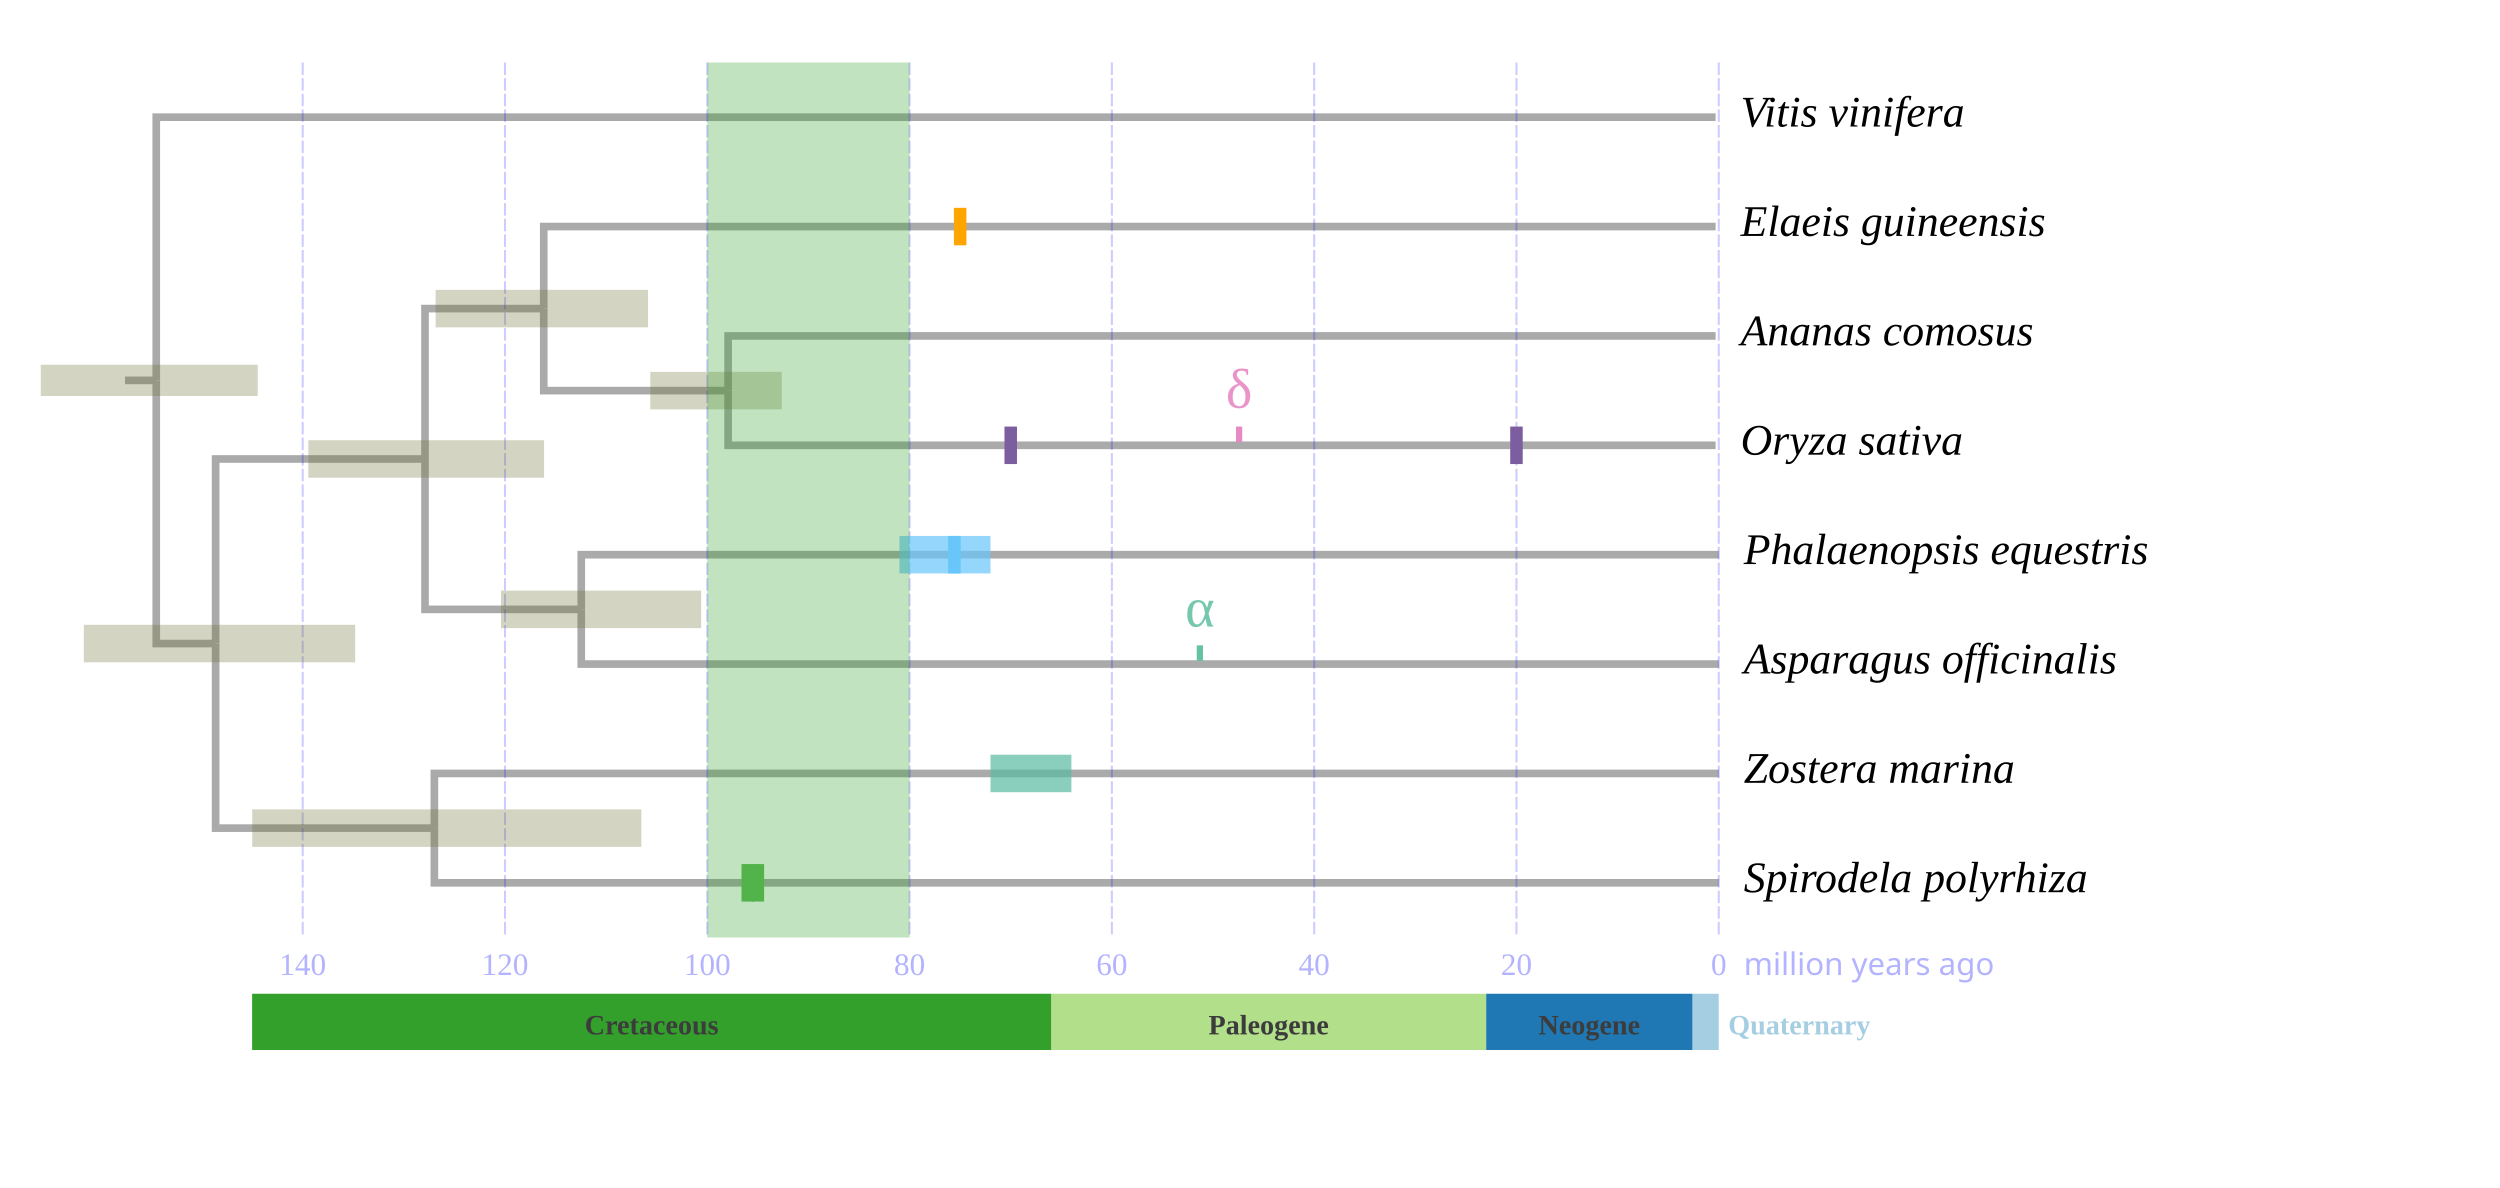
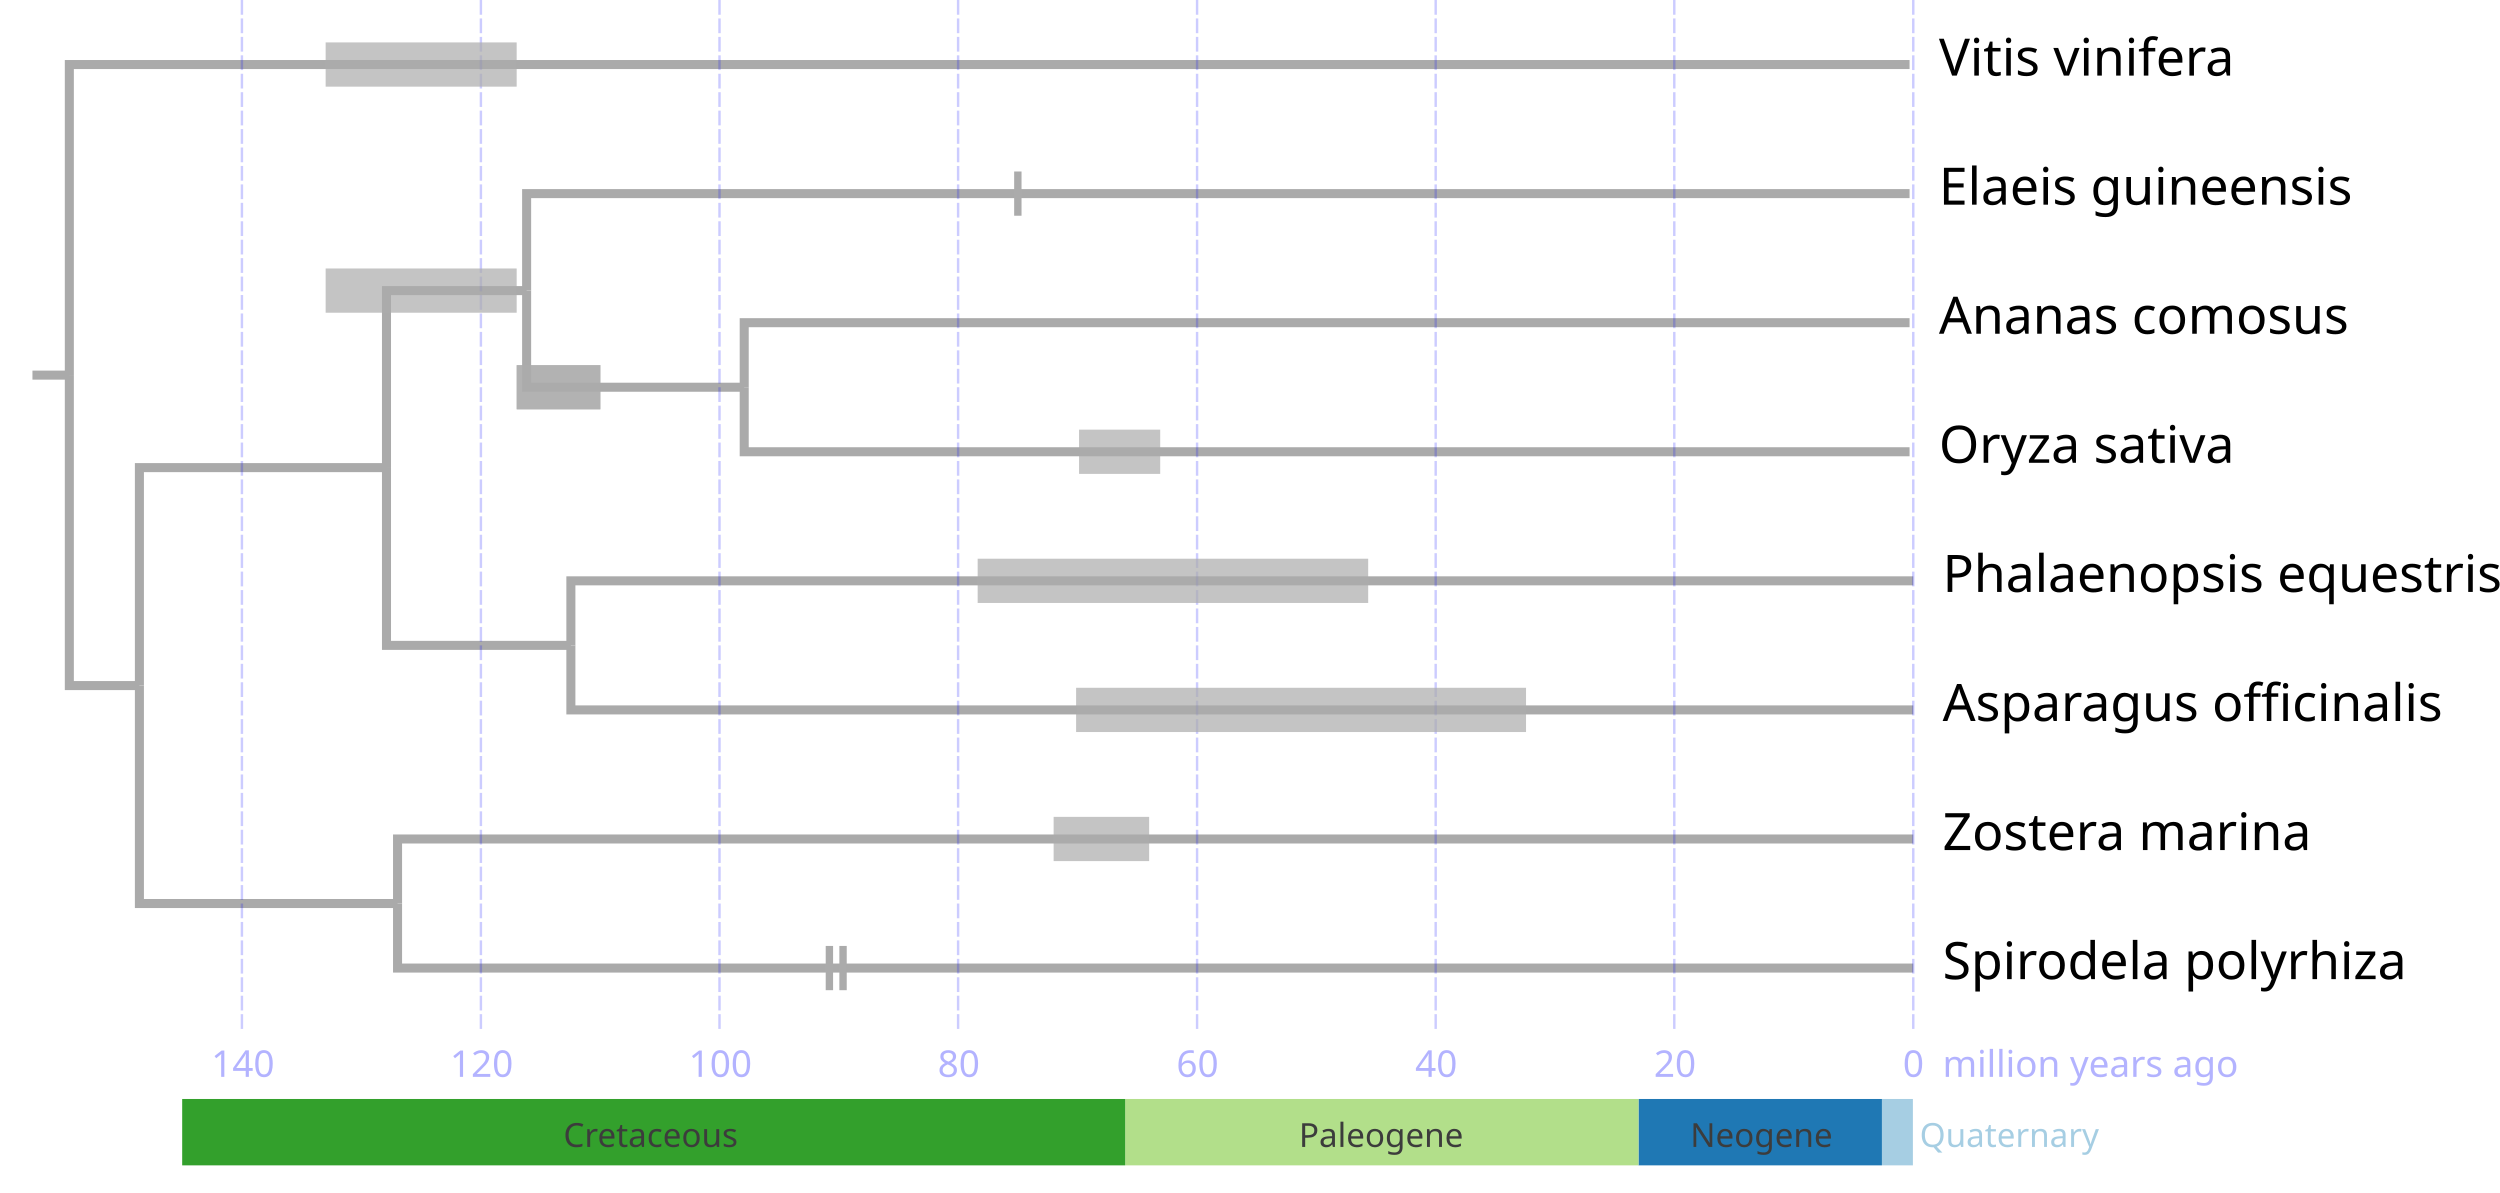
- <svg xmlns="http://www.w3.org/2000/svg" width="800" height="380">
+ <svg xmlns="http://www.w3.org/2000/svg" version="1.1" id="Layer_1" x="0px" y="0px" viewBox="0 0 677.9 323.3" style="enable-background:new 0 0 677.9 323.3;" xml:space="preserve">
+   <style type="text/css">
+ 	.st0{fill:none;stroke:#AAAAAA;stroke-width:2.45;}
+ 	.st1{fill:none;stroke:#0000FF;stroke-width:0.66;stroke-opacity:0.2;stroke-dasharray:4,1;}
+ 	.st2{opacity:0.3;fill:#0000FF;enable-background:new    ;}
+ 	.st3{font-family:'ArialMT';}
+ 	.st4{font-size:10px;}
+ 	.st5{font-family:'Arial-ItalicMT';}
+ 	.st6{font-size:14px;}
+ 	.st7{fill:none;stroke:#ABABAB;stroke-width:2;}
+ 	.st8{fill:#ABABAB;fill-opacity:0.7;}
+ 	.st9{fill:#A6CEE3;}
+ 	.st10{fill:#1F78B4;}
+ 	.st11{fill:#B2DF8A;}
+ 	.st12{fill:#33A02C;}
+ 	.st13{font-family:'Arial-BoldMT';}
+ 	.st14{font-size:9px;}
+ 	.st15{fill:#3C3C3C;}
+ </style>
  <g transform="translate(50, 20)">
-     <path class="link" d="M89,245 89,262.5 500,262.5" fill="none" stroke="#aaa" stroke-width="2.45px" />
-     <path class="link" d="M89,245 89,227.5 500,227.5" fill="none" stroke="#aaa" stroke-width="2.45px" />
-     <path class="link" d="M136,175 136,192.5 500,192.5" fill="none" stroke="#aaaaaa" stroke-width="2.45px" />
-     <path class="link" d="M136,175 136,157.5 500,157.5" fill="none" stroke="#aaa" stroke-width="2.45px" />
-     <path class="link" d="M183,105 183,122.5 499,122.5" fill="none" stroke="#aaaaaa" stroke-width="2.45px" />
-     <path class="link" d="M183,105 183,87.5 499,87.5" fill="none" stroke="#aaaaaa" stroke-width="2.45px" />
-     <path class="link" d="M124,78.75 124,105 183,105" fill="none" stroke="#aaa" stroke-width="2.45px" />
-     <path class="link" d="M124,78.75 124,52.5 499,52.5" fill="none" stroke="#aaa" stroke-width="2.45px" />
-     <path class="link" d="M86,126.875 86,175 136,175" fill="none" stroke="#aaa" stroke-width="2.45px" />
-     <path class="link" d="M86,126.875 86,78.75 124,78.75" fill="none" stroke="#aaa" stroke-width="2.45px" />
-     <path class="link" d="M19,185.938 19,245 89,245" fill="none" stroke="#aaa" stroke-width="2.45px" />
-     <path class="link" d="M19,185.938 19,126.875 86,126.875" fill="none" stroke="#aaa" stroke-width="2.45px" />
-     <path class="link" d="M0,101.719 0,185.938 19,185.938" fill="none" stroke="#aaa" stroke-width="2.45px" />
-     <path class="link" d="M0,101.719 0,17.5 499,17.5" fill="none" stroke="#aaa" stroke-width="2.45px" />
-     <line class="rule-line" y1="0" y2="280" x1="500" x2="500" stroke-dasharray="4 1" stroke-width="0.66" stroke-opacity="0.2" stroke="blue" />
-     <line class="rule-line" y1="0" y2="280" x1="435.266" x2="435.266" stroke-dasharray="4 1" stroke-width="0.66" stroke-opacity="0.2" stroke="blue" />
-     <line class="rule-line" y1="0" y2="280" x1="370.532" x2="370.532" stroke-dasharray="4 1" stroke-width="0.66" stroke-opacity="0.2" stroke="blue" />
-     <line class="rule-line" y1="0" y2="280" x1="305.798" x2="305.798" stroke-dasharray="4 1" stroke-width="0.66" stroke-opacity="0.2" stroke="blue" />
-     <line class="rule-line" y1="0" y2="280" x1="241.064" x2="241.064" stroke-dasharray="4 1" stroke-width="0.66" stroke-opacity="0.2" stroke="blue" />
-     <line class="rule-line" y1="0" y2="280" x1="176.33" x2="176.33" stroke-dasharray="4 1" stroke-width="0.66" stroke-opacity="0.2" stroke="blue" />
-     <line class="rule-line" y1="0" y2="280" x1="111.596" x2="111.596" stroke-dasharray="4 1" stroke-width="0.66" stroke-opacity="0.2" stroke="blue" />
-     <line class="rule-line" y1="0" y2="280" x1="46.862" x2="46.862" stroke-dasharray="4 1" stroke-width="0.66" stroke-opacity="0.2" stroke="blue" />
-     <text class="rule" x="500" y="295" dy="-3" text-anchor="middle" font-size="10px" fill="blue" opacity="0.3">0</text>
-     <text class="rule" x="435.266" y="295" dy="-3" text-anchor="middle" font-size="10px" fill="blue" opacity="0.3">20</text>
-     <text class="rule" x="370.532" y="295" dy="-3" text-anchor="middle" font-size="10px" fill="blue" opacity="0.3">40</text>
-     <text class="rule" x="305.798" y="295" dy="-3" text-anchor="middle" font-size="10px" fill="blue" opacity="0.3">60</text>
-     <text class="rule" x="241.064" y="295" dy="-3" text-anchor="middle" font-size="10px" fill="blue" opacity="0.3">80</text>
-     <text class="rule" x="176.33" y="295" dy="-3" text-anchor="middle" font-size="10px" fill="blue" opacity="0.3">100</text>
-     <text class="rule" x="111.596" y="295" dy="-3" text-anchor="middle" font-size="10px" fill="blue" opacity="0.3">120</text>
-     <text class="rule" x="46.862" y="295" dy="-3" text-anchor="middle" font-size="10px" fill="blue" opacity="0.3">140</text>
-     <g class="legend">
-       <text x="508" y="292" text-anchor="start" font-size="10px" font-family="calibri" fill="blue" opacity="0.3">million years ago</text>
+     <path class="st0" d="M57.8,225v17.5h411" />
+     <path class="st0" d="M57.8,225v-17.5h411" />
+     <path class="st0" d="M104.8,155v17.5h364" />
+     <path class="st0" d="M104.8,155v-17.5h364" />
+     <path class="st0" d="M151.8,85v17.5h316" />
+     <path class="st0" d="M151.8,85V67.5h316" />
+     <path class="st0" d="M92.8,58.8V85h59" />
+     <path class="st0" d="M92.8,58.8V32.5h375" />
+     <path class="st0" d="M54.8,106.9V155h50" />
+     <path class="st0" d="M54.8,106.9V58.8h38" />
+     <path class="st0" d="M-12.2,165.9V225h70" />
+     <path class="st0" d="M-12.2,165.9v-59.1h67" />
+     <path class="st0" d="M-31.2,81.7v84.2h19" />
+     <path class="st0" d="M-31.2,81.7V-2.5h499" />
+     <line class="st1" x1="468.8" y1="-20" x2="468.8" y2="260" />
+     <line class="st1" x1="404" y1="-20" x2="404" y2="260" />
+     <line class="st1" x1="339.3" y1="-20" x2="339.3" y2="260" />
+     <line class="st1" x1="274.6" y1="-20" x2="274.6" y2="260" />
+     <line class="st1" x1="209.8" y1="-20" x2="209.8" y2="260" />
+     <line class="st1" x1="145.1" y1="-20" x2="145.1" y2="260" />
+     <line class="st1" x1="80.4" y1="-20" x2="80.4" y2="260" />
+     <line class="st1" x1="15.6" y1="-20" x2="15.6" y2="260" />
+     <text transform="matrix(1 0 0 1 465.984 272)" class="st2 st3 st4">0</text>
+     <text transform="matrix(1 0 0 1 398.4692 272)" class="st2 st3 st4">20</text>
+     <text transform="matrix(1 0 0 1 333.7353 272)" class="st2 st3 st4">40</text>
+     <text transform="matrix(1 0 0 1 269.0013 272)" class="st2 st3 st4">60</text>
+     <text transform="matrix(1 0 0 1 204.2673 272)" class="st2 st3 st4">80</text>
+     <text transform="matrix(1 0 0 1 136.7526 272)" class="st2 st3 st4">100</text>
+     <text transform="matrix(1 0 0 1 72.0186 272)" class="st2 st3 st4">120</text>
+     <text transform="matrix(1 0 0 1 7.2847 272)" class="st2 st3 st4">140</text>
+     <g>
+       <text transform="matrix(1 0 0 1 476.7647 272)" class="st2 st3 st4">million years ago</text>
    </g>
-     <g class="hpd_rect" transform="translate(0,101.7188)">
-       <line stroke="#aaa" stroke-width="2.45" x1="0" y1="0" x2="-10" y2="0" />
-       <rect x="-36.955" y="-5" width="69.43" height="10" fill="#707038" fill-opacity="0.3" data-tippy-content="Divergence Time: &lt;font color='red'&gt;154.48&lt;/font&gt;&lt;br&gt;95%CI = [&lt;font color='#00DB00'&gt;142.90,&lt;/font&gt; &lt;font color='orange'&gt;164.35&lt;/font&gt;]" />
+     <g transform="translate(0,101.7188)">
+       <line class="st0" x1="-31.2" y1="-20" x2="-41.2" y2="-20" />
    </g>
-     <g class="hpd_rect" transform="translate(19,185.9375)">
-       <rect x="-42.18" y="-6" width="86.847" height="12" fill="#707038" fill-opacity="0.3" data-tippy-content="Divergence Time: &lt;font color='red'&gt;148.38 Mya&lt;/font&gt;&lt;br&gt;&lt;/font&gt;95%CI = [&lt;font color='#00DB00'&gt;134.81,&lt;/font&gt; &lt;font color='orange'&gt;161.64&lt;/font&gt;]" />
+     <g transform="translate(499,122.5)">
+       <text transform="matrix(1 0 0 1 -23.2353 -17)" class="st5 st6">Oryza sativa</text>
    </g>
-     <g class="hpd_rect" transform="translate(86,126.875)">
-       <rect x="-37.335" y="-6" width="75.438" height="12" fill="#707038" fill-opacity="0.3" data-tippy-content="Divergence Time: &lt;font color='red'&gt;127.80 Mya&lt;/font&gt;&lt;br&gt;&lt;/font&gt;95%CI = [&lt;font color='#00DB00'&gt;116.14,&lt;/font&gt; &lt;font color='orange'&gt;139.44&lt;/font&gt;]" />
+     <g transform="translate(499,87.5)">
+       <text transform="matrix(1 0 0 1 -23.2353 -17)" class="st5 st6">Ananas comosus</text>
    </g>
-     <g class="hpd_rect" transform="translate(124,78.75)">
-       <rect x="-34.598" y="-6" width="67.971" height="12" fill="#707038" fill-opacity="0.3" data-tippy-content="Divergence Time: &lt;font color='red'&gt;115.94 Mya&lt;/font&gt;&lt;br&gt;&lt;/font&gt;95%CI = [&lt;font color='#00DB00'&gt;105.86,&lt;/font&gt; &lt;font color='orange'&gt;126.86&lt;/font&gt;]" />
+     <g transform="translate(499,52.5)">
+       <text transform="matrix(1 0 0 1 -23.2353 -17)" class="st5 st6">Elaeis guineensis</text>
    </g>
-     <g class="hpd_rect" transform="translate(183,105)">
-       <rect x="-24.909" y="-6" width="42.074" height="12" fill="#707038" fill-opacity="0.3" data-tippy-content="Divergence Time: &lt;font color='red'&gt;97.69 Mya&lt;/font&gt;&lt;br&gt;&lt;/font&gt;95%CI = [&lt;font color='#00DB00'&gt;92.64,&lt;/font&gt; &lt;font color='orange'&gt;105.63&lt;/font&gt;]" />
+     <g transform="translate(500,192.5)">
+       <text transform="matrix(1 0 0 1 -23.2353 -17)" class="st5 st6">Asparagus officinalis</text>
    </g>
-     <g class="leaf node" transform="translate(499,122.5)">
-       <text class="my-text" dx="8" dy="3" text-anchor="start" font-size="14px" fill="black" font-style="italic" data-tippy-content="&lt;font color='#00DB00'&gt;Oryza_sativa&lt;/font&gt;: &lt;font color='orange'&gt;97.69 Mya&lt;/font&gt;">Oryza sativa</text>
+     <g transform="translate(500,157.5)">
+       <text transform="matrix(1 0 0 1 -23.2353 -17)" class="st5 st6">Phalaenopsis equestris</text>
    </g>
-     <g class="leaf node" transform="translate(499,87.5)">
-       <text class="my-text" dx="8" dy="3" text-anchor="start" font-size="14px" fill="black" font-style="italic" data-tippy-content="&lt;font color='#00DB00'&gt;Ananas_comosus&lt;/font&gt;: &lt;font color='orange'&gt;97.69 Mya&lt;/font&gt;">Ananas comosus</text>
+     <g transform="translate(500,262.5)">
+       <text transform="matrix(1 0 0 1 -23.2353 -17)" class="st5 st6">Spirodela polyrhiza</text>
    </g>
-     <g class="leaf node" transform="translate(499,52.5)">
-       <text class="my-text" dx="8" dy="3" text-anchor="start" font-size="14px" fill="black" font-style="italic" data-tippy-content="&lt;font color='#00DB00'&gt;Elaeis_guineensis&lt;/font&gt;: &lt;font color='orange'&gt;115.94 Mya&lt;/font&gt;">Elaeis guineensis</text>
+     <g transform="translate(500,227.5)">
+       <text transform="matrix(1 0 0 1 -23.2353 -17)" class="st5 st6">Zostera marina</text>
    </g>
-     <g class="hpd_rect" transform="translate(136,175)">
-       <rect x="-25.702" y="-6" width="64.077" height="12" fill="#707038" fill-opacity="0.3" data-tippy-content="Divergence Time: &lt;font color='red'&gt;112.24 Mya&lt;/font&gt;&lt;br&gt;&lt;/font&gt;95%CI = [&lt;font color='#00DB00'&gt;100.60,&lt;/font&gt; &lt;font color='orange'&gt;120.40&lt;/font&gt;]" />
+     <g transform="translate(499,17.5)">
+       <text transform="matrix(1 0 0 1 -23.2353 -17)" class="st5 st6">Vitis vinifera</text>
    </g>
-     <g class="leaf node" transform="translate(500,192.5)">
-       <text class="my-text" dx="8" dy="3" text-anchor="start" font-size="14px" fill="black" font-style="italic" data-tippy-content="&lt;font color='#00DB00'&gt;Asparagus_officinalis&lt;/font&gt;: &lt;font color='orange'&gt;112.24 Mya&lt;/font&gt;">Asparagus officinalis</text>
+     <line class="st7" x1="226" y1="26.5" x2="226" y2="38.5" />
+     <rect x="242.6" y="96.5" class="st8" width="22" height="12" />
+     <rect x="90.1" y="79" class="st8" width="22.7" height="12" />
+     <rect x="215.1" y="131.5" class="st8" width="105.9" height="12" />
+     <rect x="235.7" y="201.5" class="st8" width="25.9" height="12" />
+     <line class="st7" x1="174.9" y1="236.5" x2="174.9" y2="248.5" />
+     <line class="st7" x1="178.6" y1="236.5" x2="178.6" y2="248.5" />
+     <rect x="241.8" y="166.5" class="st8" width="122" height="12" />
+     <rect x="90.1" y="79" class="st8" width="22.7" height="12" />
+     <rect x="38.3" y="52.8" class="st8" width="51.8" height="12" />
+     <rect x="38.3" y="-8.5" class="st8" width="51.8" height="12" />
+     <g>
+       <rect x="460.3" y="278" class="st9" width="8.4" height="18" />
    </g>
-     <g class="leaf node" transform="translate(500,157.5)">
-       <text class="my-text" dx="8" dy="3" text-anchor="start" font-size="14px" fill="black" font-style="italic" data-tippy-content="&lt;font color='#00DB00'&gt;Phalaenopsis_equestris&lt;/font&gt;: &lt;font color='orange'&gt;112.24 Mya&lt;/font&gt;">Phalaenopsis equestris</text>
+     <g>
+       <rect x="394.3" y="278" class="st10" width="66" height="18" />
    </g>
-     <g class="hpd_rect" transform="translate(89,245)">
-       <rect x="-58.282" y="-6" width="124.516" height="12" fill="#707038" fill-opacity="0.3" data-tippy-content="Divergence Time: &lt;font color='red'&gt;126.78 Mya&lt;/font&gt;&lt;br&gt;&lt;/font&gt;95%CI = [&lt;font color='#00DB00'&gt;106.52,&lt;/font&gt; &lt;font color='orange'&gt;144.99&lt;/font&gt;]" />
+     <g>
+       <rect x="255.1" y="278" class="st11" width="139.2" height="18" />
    </g>
-     <g class="leaf node" transform="translate(500,262.5)">
-       <text class="my-text" dx="8" dy="3" text-anchor="start" font-size="14px" fill="#000000" font-style="italic" data-tippy-content="&lt;font color='#00DB00'&gt;Spirodela_polyrhiza&lt;/font&gt;: &lt;font color='orange'&gt;126.78 Mya&lt;/font&gt;">Spirodela polyrhiza</text>
+     <g>
+       <rect x="-0.6" y="278" class="st12" width="255.7" height="18" />
    </g>
-     <g class="leaf node" transform="translate(500,227.5)">
-       <text class="my-text" dx="8" dy="3" text-anchor="start" font-size="14px" fill="black" font-style="italic" data-tippy-content="&lt;font color='#00DB00'&gt;Zostera_marina&lt;/font&gt;: &lt;font color='orange'&gt;126.78 Mya&lt;/font&gt;">Zostera marina</text>
-     </g>
-     <g class="leaf node" transform="translate(499,17.5)">
-       <text class="my-text" dx="8" dy="3" text-anchor="start" font-size="14px" fill="black" font-style="italic" data-tippy-content="&lt;font color='#00DB00'&gt;Vitis_vinifera&lt;/font&gt;: &lt;font color='orange'&gt;154.48 Mya&lt;/font&gt;">Vitis vinifera</text>
-     </g>
-     <line class="wgd_line" x1="257.248" x2="257.248" y1="46.5" y2="58.5" stroke-width="4" stroke="orange" fill-opacity="0.7" data-tippy-content="WGD in &lt;font color='red'&gt;&lt;i&gt;&lt;b&gt;Elaeis guineensis&lt;/b&gt;&lt;/i&gt;&lt;/font&gt;: &lt;br&gt;&lt;font color='#73BF00'&gt;75.00&lt;/font&gt; MYA" />
-     <line class="wgd_line" x1="435.266" x2="435.266" y1="116.5" y2="128.5" stroke-width="4" stroke="#7C5DA0" fill-opacity="0.7" data-tippy-content="WGD-1 in &lt;font color='red'&gt;&lt;i&gt;&lt;b&gt;Oryza_sativa&lt;/b&gt;&lt;/i&gt;&lt;/font&gt;: &lt;br&gt;&lt;font color='#73BF00'&gt;20.00&lt;/font&gt; MYA" />
-     <line class="wgd_line" x1="273.431" x2="273.431" y1="116.5" y2="128.5" stroke-width="4" stroke="#7C5DA0" fill-opacity="0.7" data-tippy-content="WGD-2 in &lt;font color='red'&gt;&lt;i&gt;&lt;b&gt;Oryza_sativa&lt;/b&gt;&lt;/i&gt;&lt;/font&gt;: &lt;br&gt;&lt;font color='#73BF00'&gt;70.00&lt;/font&gt; MYA" />
-     <line class="wgd_line" x1="255.403" x2="255.403" y1="151.5" y2="163.5" stroke-width="4" stroke="#68C7FB" fill-opacity="0.7" data-tippy-content="WGD-1 in &lt;font color='red'&gt;&lt;i&gt;&lt;b&gt;Phalaenopsis_equestris&lt;/b&gt;&lt;/i&gt;&lt;/font&gt;: &lt;br&gt;&lt;font color='#73BF00'&gt;75.57&lt;/font&gt; MYA" />
-     <rect class="wgd_rect" x="237.827" y="151.5" width="29.13" height="12" fill="#68C7FB" fill-opacity="0.7" data-tippy-content="WGD-2 in &lt;font color='red'&gt;&lt;i&gt;&lt;b&gt;Phalaenopsis_equestris&lt;/b&gt;&lt;/i&gt;&lt;/font&gt;: &lt;br&gt;&lt;font color='#73BF00'&gt;72.00&lt;/font&gt; - &lt;font color='orange'&gt;81.00&lt;/font&gt; MYA" />
-     <rect class="wgd_rect" x="266.958" y="221.5" width="25.894" height="12" fill="#59BBA2" fill-opacity="0.7" data-tippy-content="WGD in &lt;font color='red'&gt;&lt;i&gt;&lt;b&gt;Zostera_marina&lt;/b&gt;&lt;/i&gt;&lt;/font&gt;: &lt;br&gt;&lt;font color='#73BF00'&gt;64.00&lt;/font&gt; - &lt;font color='orange'&gt;72.00&lt;/font&gt; MYA" />
-     <line class="wgd_line" x1="192.514" x2="192.514" y1="256.5" y2="268.5" stroke-width="4" stroke="#60BB59" fill-opacity="0.7" data-tippy-content="WGD-1 in &lt;font color='red'&gt;&lt;i&gt;&lt;b&gt;Spirodela polyrhiza&lt;/b&gt;&lt;/i&gt;&lt;/font&gt;: &lt;br&gt;&lt;font color='#73BF00'&gt;95.00&lt;/font&gt; MYA" />
-     <line class="wgd_line" x1="189.277" x2="189.277" y1="256.5" y2="268.5" stroke-width="4" stroke="#60BB59" fill-opacity="0.7" data-tippy-content="WGD-2 in &lt;font color='red'&gt;&lt;i&gt;&lt;b&gt;Spirodela polyrhiza&lt;/b&gt;&lt;/i&gt;&lt;/font&gt;: &lt;br&gt;&lt;font color='#73BF00'&gt;96.00&lt;/font&gt; MYA" />
-     <g class="time_rect">
-       <rect x="491.585" y="298" width="8.415" height="18" data-tippy-content="&lt;font color='#4DFFFF'&gt;Quaternary&lt;/font&gt;: &lt;font color='orange'&gt;2.6&lt;/font&gt; &lt;b&gt;&amp;#8656&lt;/b&gt; &lt;font color='#00DB00'&gt;0&lt;/font&gt;" style="fill: rgb(166, 206, 227);" />
-     </g>
-     <g class="time_rect">
-       <rect x="425.556" y="298" width="66.029" height="18" data-tippy-content="&lt;font color='#4DFFFF'&gt;Neogene&lt;/font&gt;: &lt;font color='orange'&gt;23&lt;/font&gt; &lt;b&gt;&amp;#8656&lt;/b&gt; &lt;font color='#00DB00'&gt;2.6&lt;/font&gt;" style="fill: rgb(31, 120, 180);" />
-     </g>
-     <g class="time_rect">
-       <rect x="286.378" y="298" width="139.178" height="18" data-tippy-content="&lt;font color='#4DFFFF'&gt;Paleogene&lt;/font&gt;: &lt;font color='orange'&gt;66&lt;/font&gt; &lt;b&gt;&amp;#8656&lt;/b&gt; &lt;font color='#00DB00'&gt;23&lt;/font&gt;" style="fill: rgb(178, 223, 138);" />
-     </g>
-     <g class="time_rect">
-       <rect x="30.679" y="298" width="255.699" height="18" data-tippy-content="&lt;font color='#4DFFFF'&gt;Cretaceous&lt;/font&gt;: &lt;font color='orange'&gt;145&lt;/font&gt; &lt;b&gt;&amp;#8656&lt;/b&gt; &lt;font color='#00DB00'&gt;66&lt;/font&gt;" style="fill: rgb(51, 160, 44);" />
-     </g>
-     <text class="bar_label" x="525.792" y="311" text-anchor="middle" font-size="9px" font-weight="bold" fill="#a6cee3">Quaternary</text>
-     <text class="bar_label" x="458.57" y="311" text-anchor="middle" font-size="9px" font-weight="bold" fill="#3C3C3C">Neogene</text>
-     <text class="bar_label" x="355.967" y="311" text-anchor="middle" font-size="9px" font-weight="bold" fill="#3C3C3C">Paleogene</text>
-     <text class="bar_label" x="158.528" y="311" text-anchor="middle" font-size="9px" font-weight="bold" fill="#3C3C3C">Cretaceous</text>
-     <rect class="time_rect" x="176.33" y="0" width="64.734" height="280" data-tippy-content="&lt;font color='#4DFFFF'&gt;Time period&lt;/font&gt;: &lt;font color='orange'&gt;100&lt;/font&gt; &lt;b&gt;&amp;#8656&lt;/b&gt; &lt;font color='#00DB00'&gt;80&lt;/font&gt;" style="fill: rgb(51, 160, 44); opacity: 0.3; -webkit-user-select: initial;" />
-     <text x="346.516" y="110.5" text-anchor="middle" style="font-size: 18px; fill: rgb(231, 138, 195); opacity: 0.9;">δ</text>
-     <line x1="346.516" x2="346.516" y1="121.5" y2="116.5" style="stroke: rgb(231, 138, 195); stroke-width: 2px;" />
-     <text x="333.957" y="180.5" text-anchor="middle" style="font-size: 18px; fill: rgb(102, 194, 165); opacity: 0.9;">α</text>
-     <line x1="333.957" x2="333.957" y1="191.5" y2="186.5" style="stroke: rgb(102, 194, 165); stroke-width: 2px;" />
+     <text transform="matrix(1 0 0 1 470.5475 291)" class="st9 st13 st14">Quaternary</text>
+     <text transform="matrix(1 0 0 1 408.3308 291)" class="st15 st13 st14">Neogene</text>
+     <text transform="matrix(1 0 0 1 302.2229 291)" class="st15 st13 st14">Paleogene</text>
+     <text transform="matrix(1 0 0 1 102.7825 291)" class="st15 st13 st14">Cretaceous</text>
  </g>
</svg>
